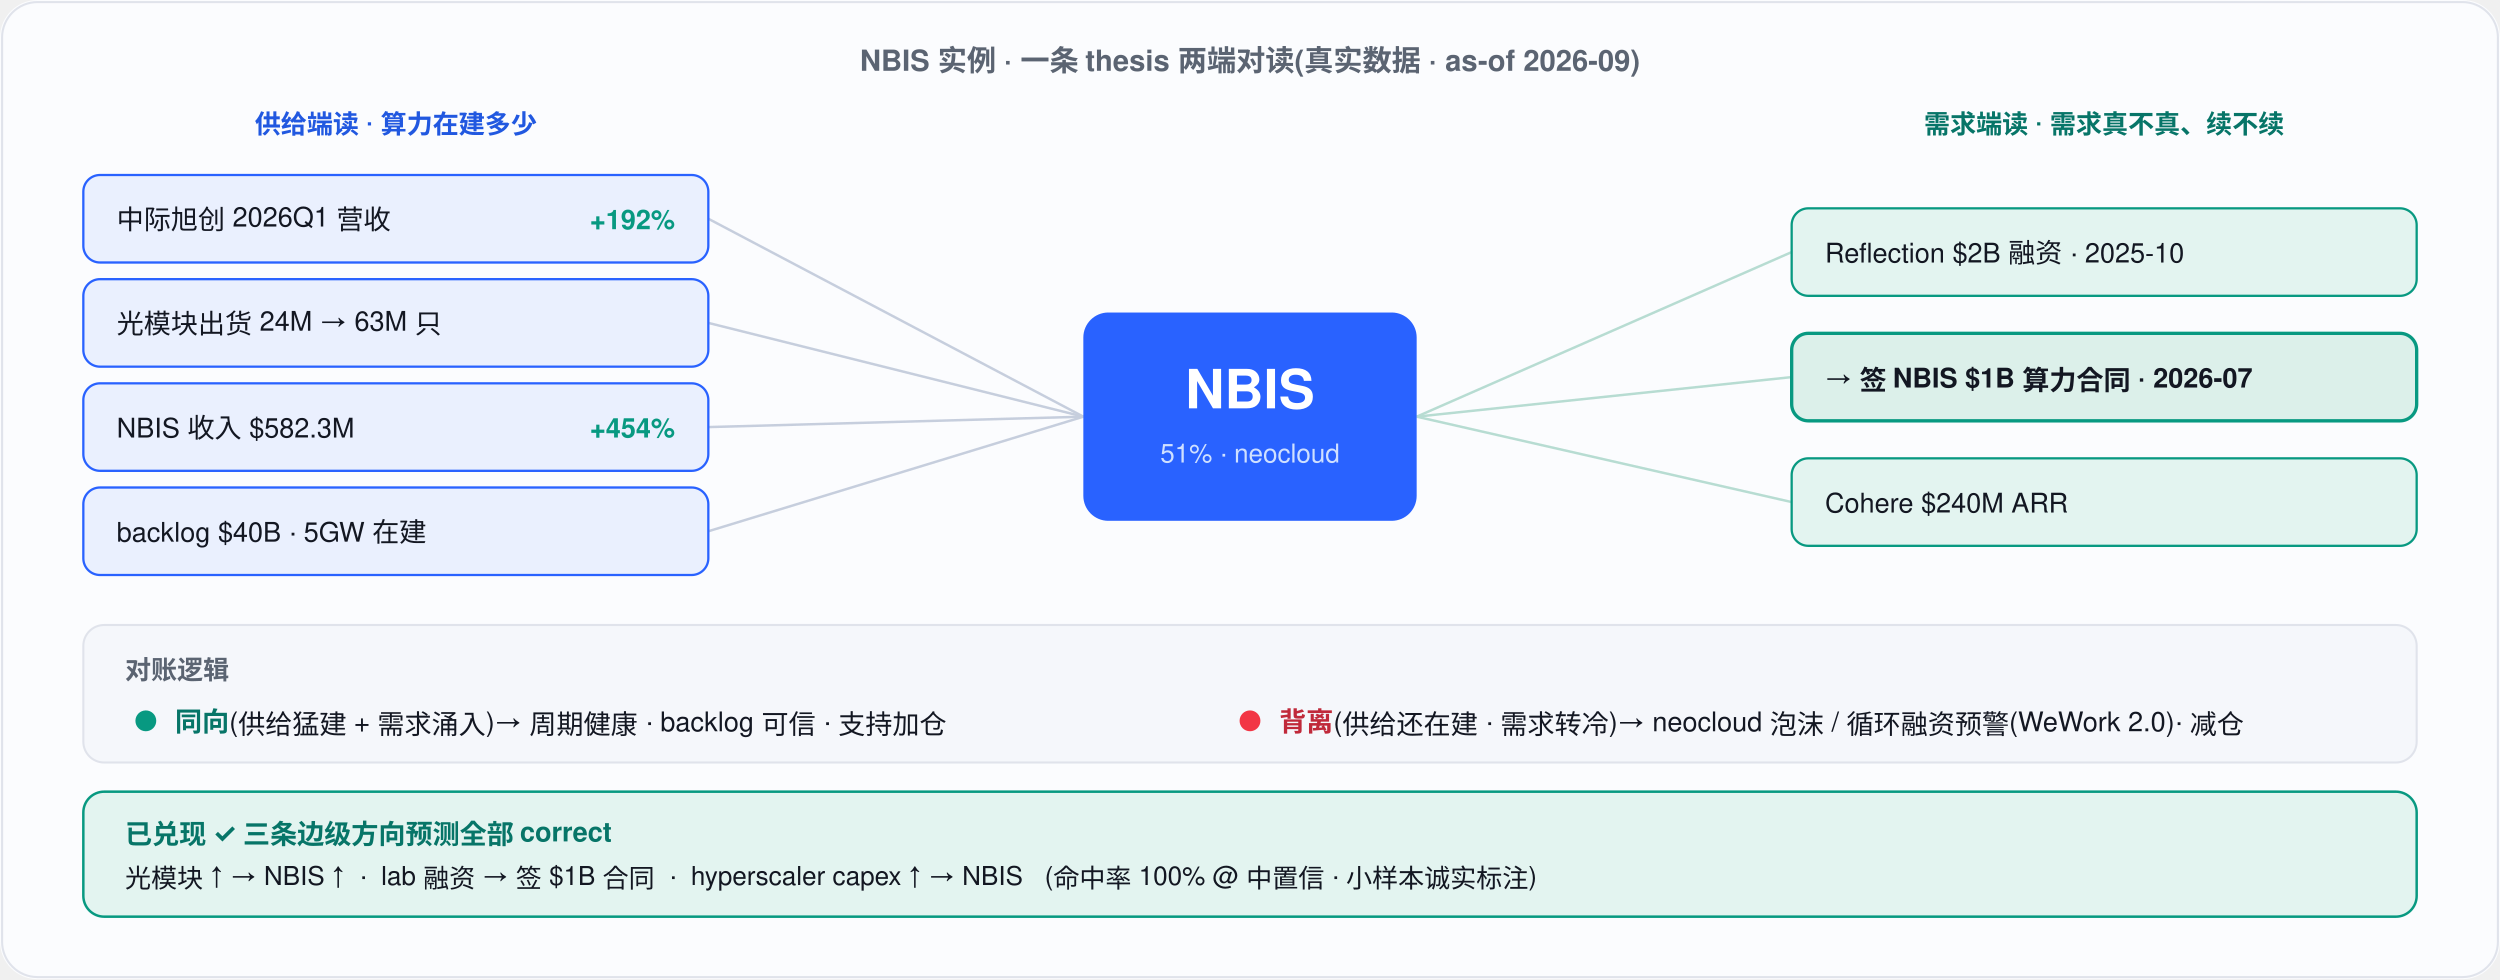
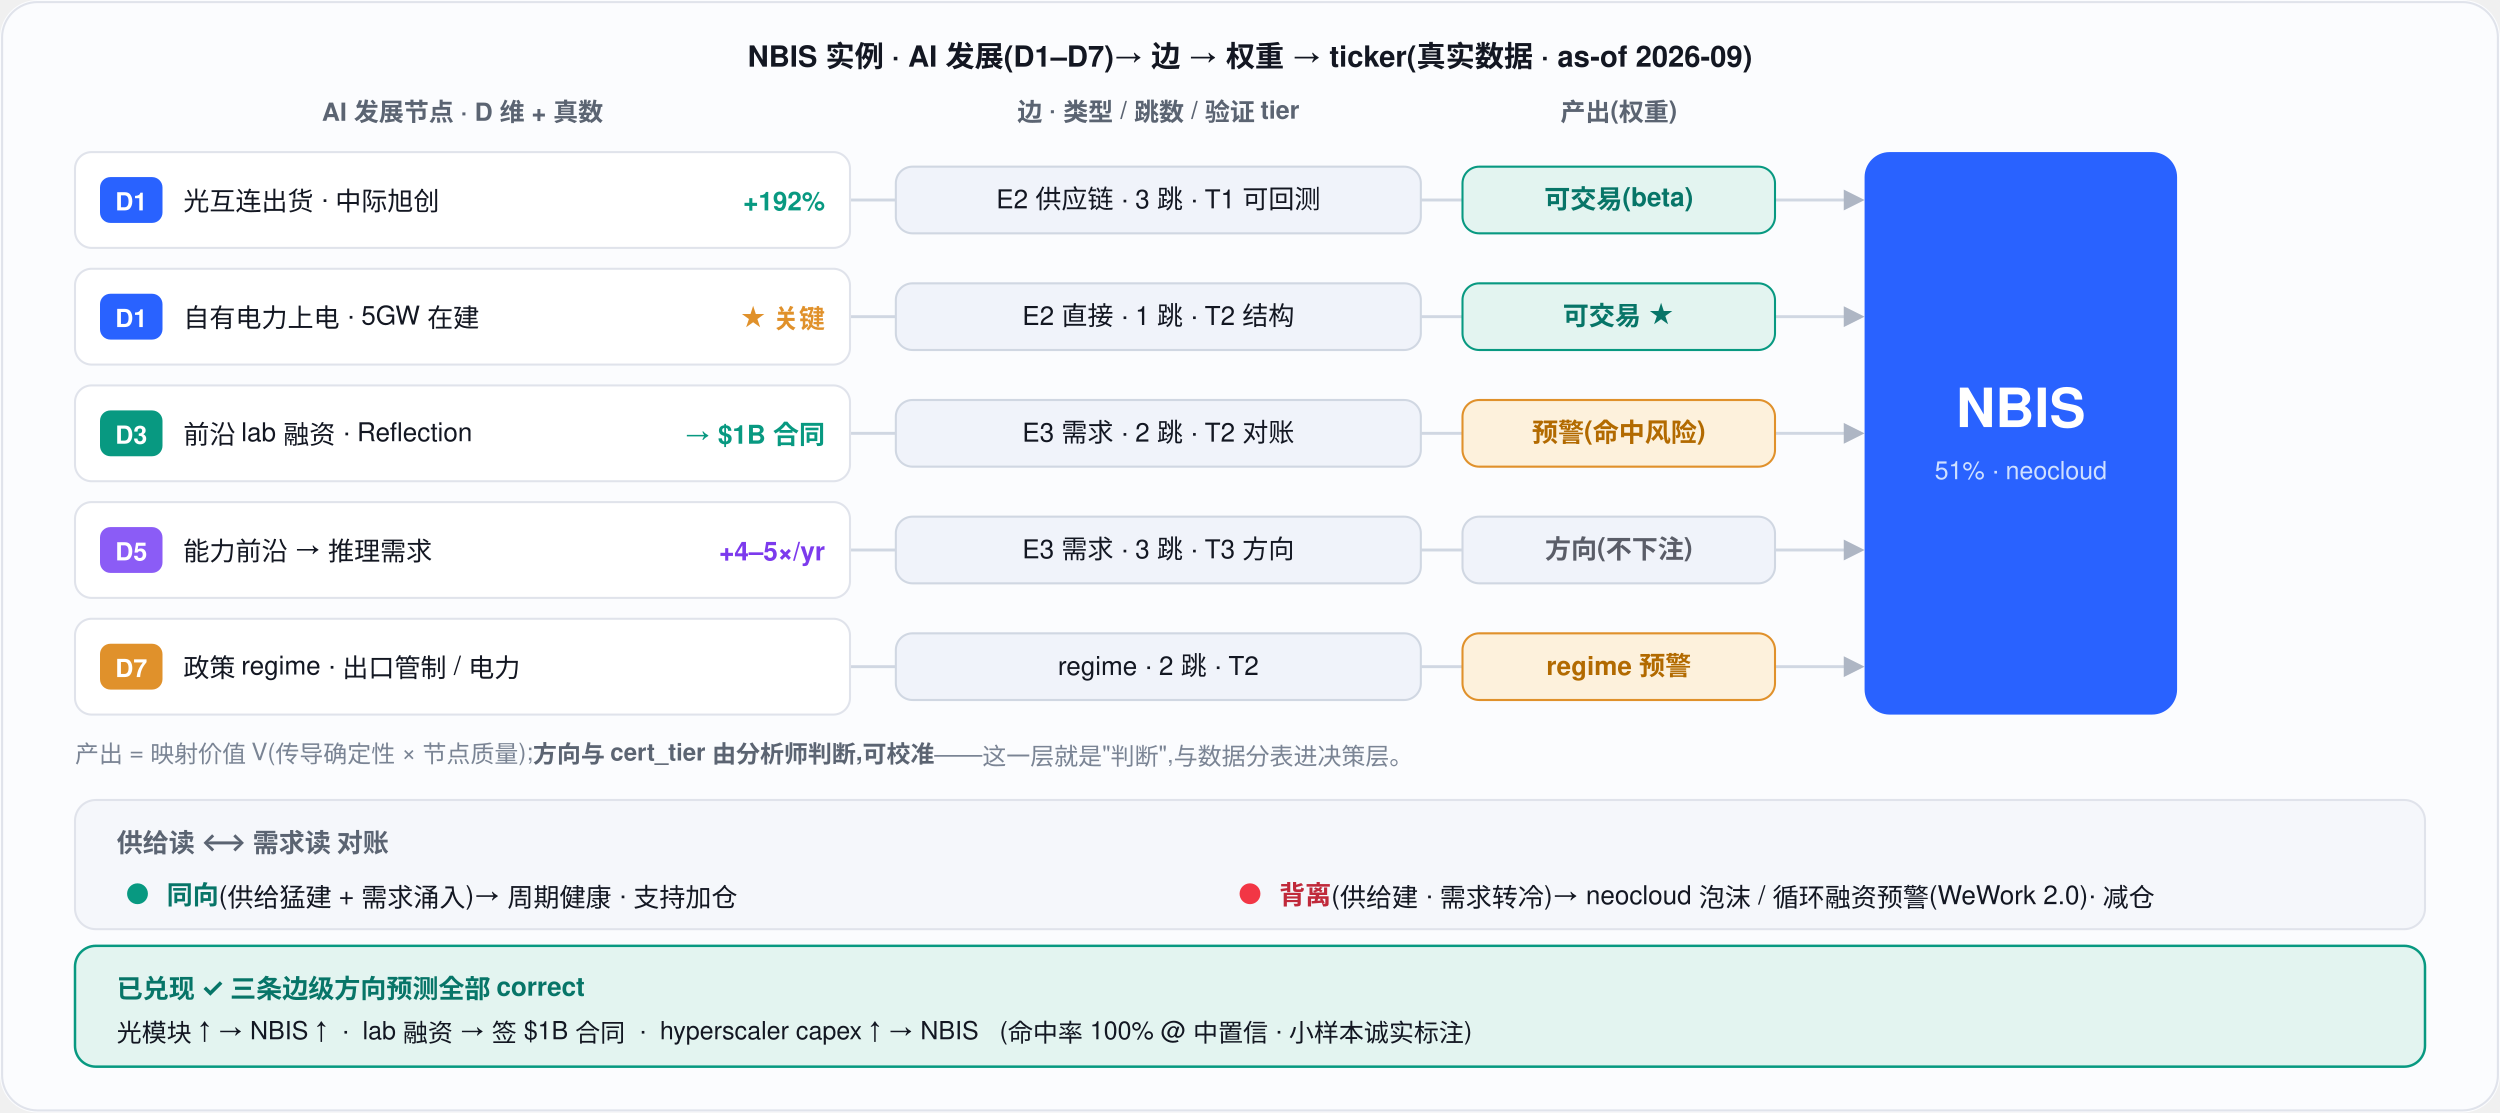
- <svg xmlns="http://www.w3.org/2000/svg" viewBox="0 0 1200 470" font-family="-apple-system, BlinkMacSystemFont, 'Segoe UI', 'PingFang SC', 'Microsoft YaHei', Helvetica, Arial, sans-serif">
-   <rect width="1200" height="470" rx="18" fill="#FBFCFE" />
-   <rect x="1" y="1" width="1198" height="468" rx="17" fill="none" stroke="#E0E3EB" stroke-width="1" />
-   <text x="600" y="34" text-anchor="middle" font-size="14" font-weight="600" fill="#5B6472">NBIS 实例 · 一条 thesis 两端对读(真实数据 · as-of 2026-09)</text>
-   <text x="190" y="64" text-anchor="middle" font-size="12.5" font-weight="600" fill="#2158E0">供给端读 · 算力在建多少</text>
-   <text x="1010" y="64" text-anchor="middle" font-size="12.5" font-weight="600" fill="#077568">需求端读 · 需求真不真、续不续</text>
-   <g stroke="#C6CEDD" stroke-width="1.2">
-     <line x1="340" y1="105" x2="520" y2="200" />
-     <line x1="340" y1="155" x2="520" y2="200" />
-     <line x1="340" y1="205" x2="520" y2="200" />
-     <line x1="340" y1="255" x2="520" y2="200" />
+ <svg xmlns="http://www.w3.org/2000/svg" viewBox="0 0 1200 534" font-family="-apple-system, BlinkMacSystemFont, 'Segoe UI', 'PingFang SC', 'Microsoft YaHei', Helvetica, Arial, sans-serif">
+   <rect width="1200" height="534" rx="18" fill="#FBFCFE" />
+   <rect x="1" y="1" width="1198" height="532" rx="17" fill="none" stroke="#E0E3EB" stroke-width="1" />
+   <text x="600" y="32" text-anchor="middle" font-size="14" font-weight="700" fill="#131722">NBIS 实例 · AI 发展(D1–D7)→ 边 → 权重 → ticker(真实数据 · as-of 2026-09)</text>
+   <text x="222" y="58" text-anchor="middle" font-size="12" font-weight="600" fill="#5B6472">AI 发展节点 · D 维 + 真数</text>
+   <text x="556" y="58" text-anchor="middle" font-size="12" font-weight="600" fill="#5B6472">边 · 类型 / 跳数 / 验证 tier</text>
+   <text x="777" y="58" text-anchor="middle" font-size="12" font-weight="600" fill="#5B6472">产出(权重)</text>
+   <g stroke="#D0D7E2" stroke-width="1.4">
+     <line x1="408" y1="96" x2="893" y2="96" />
+     <line x1="408" y1="152" x2="893" y2="152" />
+     <line x1="408" y1="208" x2="893" y2="208" />
+     <line x1="408" y1="264" x2="893" y2="264" />
+     <line x1="408" y1="320" x2="893" y2="320" />
  </g>
-   <g stroke="#B7DCD2" stroke-width="1.2">
-     <line x1="860" y1="121" x2="680" y2="200" />
-     <line x1="860" y1="181" x2="680" y2="200" />
-     <line x1="860" y1="241" x2="680" y2="200" />
+   <g fill="#AEB6C4">
+     <path d="M895 96 l-10 -5 v10 z" />
+     <path d="M895 152 l-10 -5 v10 z" />
+     <path d="M895 208 l-10 -5 v10 z" />
+     <path d="M895 264 l-10 -5 v10 z" />
+     <path d="M895 320 l-10 -5 v10 z" />
  </g>
-   <g font-size="13" fill="#131722">
-     <rect x="40" y="84" width="300" height="42" rx="8" fill="#EAF0FE" stroke="#2962FF" stroke-width="1.1" />
-     <text x="56" y="110">中际旭创 2026Q1 营收</text>
-     <text x="324" y="110" text-anchor="end" font-weight="700" fill="#089981">+192%</text>
-     <rect x="40" y="134" width="300" height="42" rx="8" fill="#EAF0FE" stroke="#2962FF" stroke-width="1.1" />
-     <text x="56" y="160">光模块出货 24M → 63M 只</text>
-     <rect x="40" y="184" width="300" height="42" rx="8" fill="#EAF0FE" stroke="#2962FF" stroke-width="1.1" />
-     <text x="56" y="210">NBIS 收入 $582.3M</text>
-     <text x="324" y="210" text-anchor="end" font-weight="700" fill="#089981">+454%</text>
-     <rect x="40" y="234" width="300" height="42" rx="8" fill="#EAF0FE" stroke="#2962FF" stroke-width="1.1" />
-     <text x="56" y="260">backlog $40B · 5GW 在建</text>
+   <rect x="895" y="73" width="150" height="270" rx="12" fill="#2962FF" />
+   <text x="970" y="205" text-anchor="middle" font-size="26" font-weight="800" fill="#FFFFFF">NBIS</text>
+   <text x="970" y="230" text-anchor="middle" font-size="12" fill="#CFE0FF">51% · neocloud</text>
+   <g font-size="12.5" fill="#131722">
+     <rect x="36" y="73" width="372" height="46" rx="8" fill="#FFFFFF" stroke="#E0E3EB" />
+     <rect x="48" y="85" width="30" height="22" rx="5" fill="#2962FF" />
+     <text x="63" y="101" text-anchor="middle" font-size="12" font-weight="700" fill="#FFFFFF">D1</text>
+     <text x="88" y="101">光互连出货 · 中际旭创</text>
+     <text x="396" y="101" text-anchor="end" font-weight="700" fill="#089981">+192%</text>
+     <rect x="430" y="80" width="252" height="32" rx="8" fill="#F0F3FA" stroke="#D0D7E2" />
+     <text x="556" y="100" text-anchor="middle">E2 供应链 · 3 跳 · T1 可回测</text>
+     <rect x="702" y="80" width="150" height="32" rx="8" fill="#E3F4F0" stroke="#089981" />
+     <text x="777" y="100" text-anchor="middle" fill="#077568" font-weight="600">可交易(beta)</text>
  </g>
-   <rect x="520" y="150" width="160" height="100" rx="12" fill="#2962FF" />
-   <text x="600" y="196" text-anchor="middle" font-size="26" font-weight="800" fill="#FFFFFF">NBIS</text>
-   <text x="600" y="222" text-anchor="middle" font-size="12.5" fill="#CFE0FF">51% · neocloud</text>
-   <g font-size="13" fill="#131722">
-     <rect x="860" y="100" width="300" height="42" rx="8" fill="#E3F4F0" stroke="#089981" stroke-width="1.1" />
-     <text x="876" y="126">Reflection $2B 融资 · 2025-10</text>
-     <rect x="860" y="160" width="300" height="42" rx="8" fill="#DCF0EA" stroke="#089981" stroke-width="1.6" />
-     <text x="876" y="186" font-weight="700">→ 签 NBIS $1B 算力合同 · 2026-07</text>
-     <rect x="860" y="220" width="300" height="42" rx="8" fill="#E3F4F0" stroke="#089981" stroke-width="1.1" />
-     <text x="876" y="246">Cohere $240M ARR</text>
+   <g font-size="12.5" fill="#131722">
+     <rect x="36" y="129" width="372" height="46" rx="8" fill="#FFFFFF" stroke="#E0E3EB" />
+     <rect x="48" y="141" width="30" height="22" rx="5" fill="#2962FF" />
+     <text x="63" y="157" text-anchor="middle" font-size="12" font-weight="700" fill="#FFFFFF">D1</text>
+     <text x="88" y="157">自有电力上电 · 5GW 在建</text>
+     <text x="396" y="157" text-anchor="end" font-weight="700" fill="#E0912B">★ 关键</text>
+     <rect x="430" y="136" width="252" height="32" rx="8" fill="#F0F3FA" stroke="#D0D7E2" />
+     <text x="556" y="156" text-anchor="middle">E2 直接 · 1 跳 · T2 结构</text>
+     <rect x="702" y="136" width="150" height="32" rx="8" fill="#E3F4F0" stroke="#089981" />
+     <text x="777" y="156" text-anchor="middle" fill="#077568" font-weight="600">可交易 ★</text>
  </g>
-   <rect x="40" y="300" width="1120" height="66" rx="10" fill="#F5F7FB" stroke="#E0E3EB" />
-   <text x="60" y="326" font-size="12.5" font-weight="700" fill="#5B6472">对账逻辑</text>
-   <g font-size="13">
-     <circle cx="70" cy="346" r="5" fill="#089981" />
-     <text x="84" y="351" fill="#131722">
-       <tspan font-weight="700" fill="#077568">同向</tspan>(供给猛建 + 需求涌入)→ 周期健康 · backlog 可信 · 支持加仓</text>
-     <circle cx="600" cy="346" r="5" fill="#F23645" />
-     <text x="614" y="351" fill="#131722">
-       <tspan font-weight="700" fill="#C0293A">背离</tspan>(供给还在建 · 需求转冷)→ neocloud 泡沫 / 循环融资预警(WeWork 2.0)· 减仓</text>
+   <g font-size="12.5" fill="#131722">
+     <rect x="36" y="185" width="372" height="46" rx="8" fill="#FFFFFF" stroke="#E0E3EB" />
+     <rect x="48" y="197" width="30" height="22" rx="5" fill="#089981" />
+     <text x="63" y="213" text-anchor="middle" font-size="12" font-weight="700" fill="#FFFFFF">D3</text>
+     <text x="88" y="213">前沿 lab 融资 · Reflection</text>
+     <text x="396" y="213" text-anchor="end" font-weight="700" fill="#089981">→ $1B 合同</text>
+     <rect x="430" y="192" width="252" height="32" rx="8" fill="#F0F3FA" stroke="#D0D7E2" />
+     <text x="556" y="212" text-anchor="middle">E3 需求 · 2 跳 · T2 对账</text>
+     <rect x="702" y="192" width="150" height="32" rx="8" fill="#FDF1DC" stroke="#E0912B" />
+     <text x="777" y="212" text-anchor="middle" fill="#B26A00" font-weight="600">预警(命中风险)</text>
  </g>
-   <rect x="40" y="380" width="1120" height="60" rx="10" fill="#E3F4F0" stroke="#089981" stroke-width="1.2" />
-   <text x="60" y="405" font-size="13" font-weight="700" fill="#077568">已兑现 ✓ 三条边级方向预测全部 correct</text>
-   <text x="60" y="426" font-size="12.5" fill="#131722">光模块 ↑ → NBIS ↑  ·  lab 融资 → 签 $1B 合同  ·  hyperscaler capex ↑ → NBIS   (命中率 100% @ 中置信 · 小样本诚实标注)</text>
+   <g font-size="12.5" fill="#131722">
+     <rect x="36" y="241" width="372" height="46" rx="8" fill="#FFFFFF" stroke="#E0E3EB" />
+     <rect x="48" y="253" width="30" height="22" rx="5" fill="#8B5CF6" />
+     <text x="63" y="269" text-anchor="middle" font-size="12" font-weight="700" fill="#FFFFFF">D5</text>
+     <text x="88" y="269">能力前沿 → 推理需求</text>
+     <text x="396" y="269" text-anchor="end" font-weight="700" fill="#7C3AED">+4–5×/yr</text>
+     <rect x="430" y="248" width="252" height="32" rx="8" fill="#F0F3FA" stroke="#D0D7E2" />
+     <text x="556" y="268" text-anchor="middle">E3 需求 · 3 跳 · T3 方向</text>
+     <rect x="702" y="248" width="150" height="32" rx="8" fill="#F0F3FA" stroke="#D0D7E2" />
+     <text x="777" y="268" text-anchor="middle" fill="#5A5D68" font-weight="600">方向(不下注)</text>
+   </g>
+   <g font-size="12.5" fill="#131722">
+     <rect x="36" y="297" width="372" height="46" rx="8" fill="#FFFFFF" stroke="#E0E3EB" />
+     <rect x="48" y="309" width="30" height="22" rx="5" fill="#E0912B" />
+     <text x="63" y="325" text-anchor="middle" font-size="12" font-weight="700" fill="#FFFFFF">D7</text>
+     <text x="88" y="325">政策 regime · 出口管制 / 电力</text>
+     <rect x="430" y="304" width="252" height="32" rx="8" fill="#F0F3FA" stroke="#D0D7E2" />
+     <text x="556" y="324" text-anchor="middle">regime · 2 跳 · T2</text>
+     <rect x="702" y="304" width="150" height="32" rx="8" fill="#FDF1DC" stroke="#E0912B" />
+     <text x="777" y="324" text-anchor="middle" fill="#B26A00" font-weight="600">regime 预警</text>
+   </g>
+   <text x="36" y="366" font-size="11.5" fill="#7A8494">产出 = 映射价值 V(传导确定性 × 节点质量);<tspan font-weight="600" fill="#5B6472">方向与 cert_tier 由分析师判断,可校准</tspan>——这一层就是"判断",与数据分表进决策层。</text>
+   <rect x="36" y="384" width="1128" height="62" rx="10" fill="#F5F7FB" stroke="#E0E3EB" />
+   <text x="56" y="409" font-size="12.5" font-weight="700" fill="#5B6472">供给读 ⟷ 需求读 对账</text>
+   <g font-size="12.5">
+     <circle cx="66" cy="429" r="5" fill="#089981" />
+     <text x="80" y="434" fill="#131722">
+       <tspan font-weight="700" fill="#077568">同向</tspan>(供给猛建 + 需求涌入)→ 周期健康 · 支持加仓</text>
+     <circle cx="600" cy="429" r="5" fill="#F23645" />
+     <text x="614" y="434" fill="#131722">
+       <tspan font-weight="700" fill="#C0293A">背离</tspan>(供给建 · 需求转冷)→ neocloud 泡沫 / 循环融资预警(WeWork 2.0)· 减仓</text>
+   </g>
+   <rect x="36" y="454" width="1128" height="58" rx="10" fill="#E3F4F0" stroke="#089981" stroke-width="1.2" />
+   <text x="56" y="479" font-size="12.5" font-weight="700" fill="#077568">已兑现 ✓ 三条边级方向预测全部 correct</text>
+   <text x="56" y="500" font-size="12" fill="#131722">光模块 ↑ → NBIS ↑  ·  lab 融资 → 签 $1B 合同  ·  hyperscaler capex ↑ → NBIS   (命中率 100% @ 中置信 · 小样本诚实标注)</text>
</svg>
